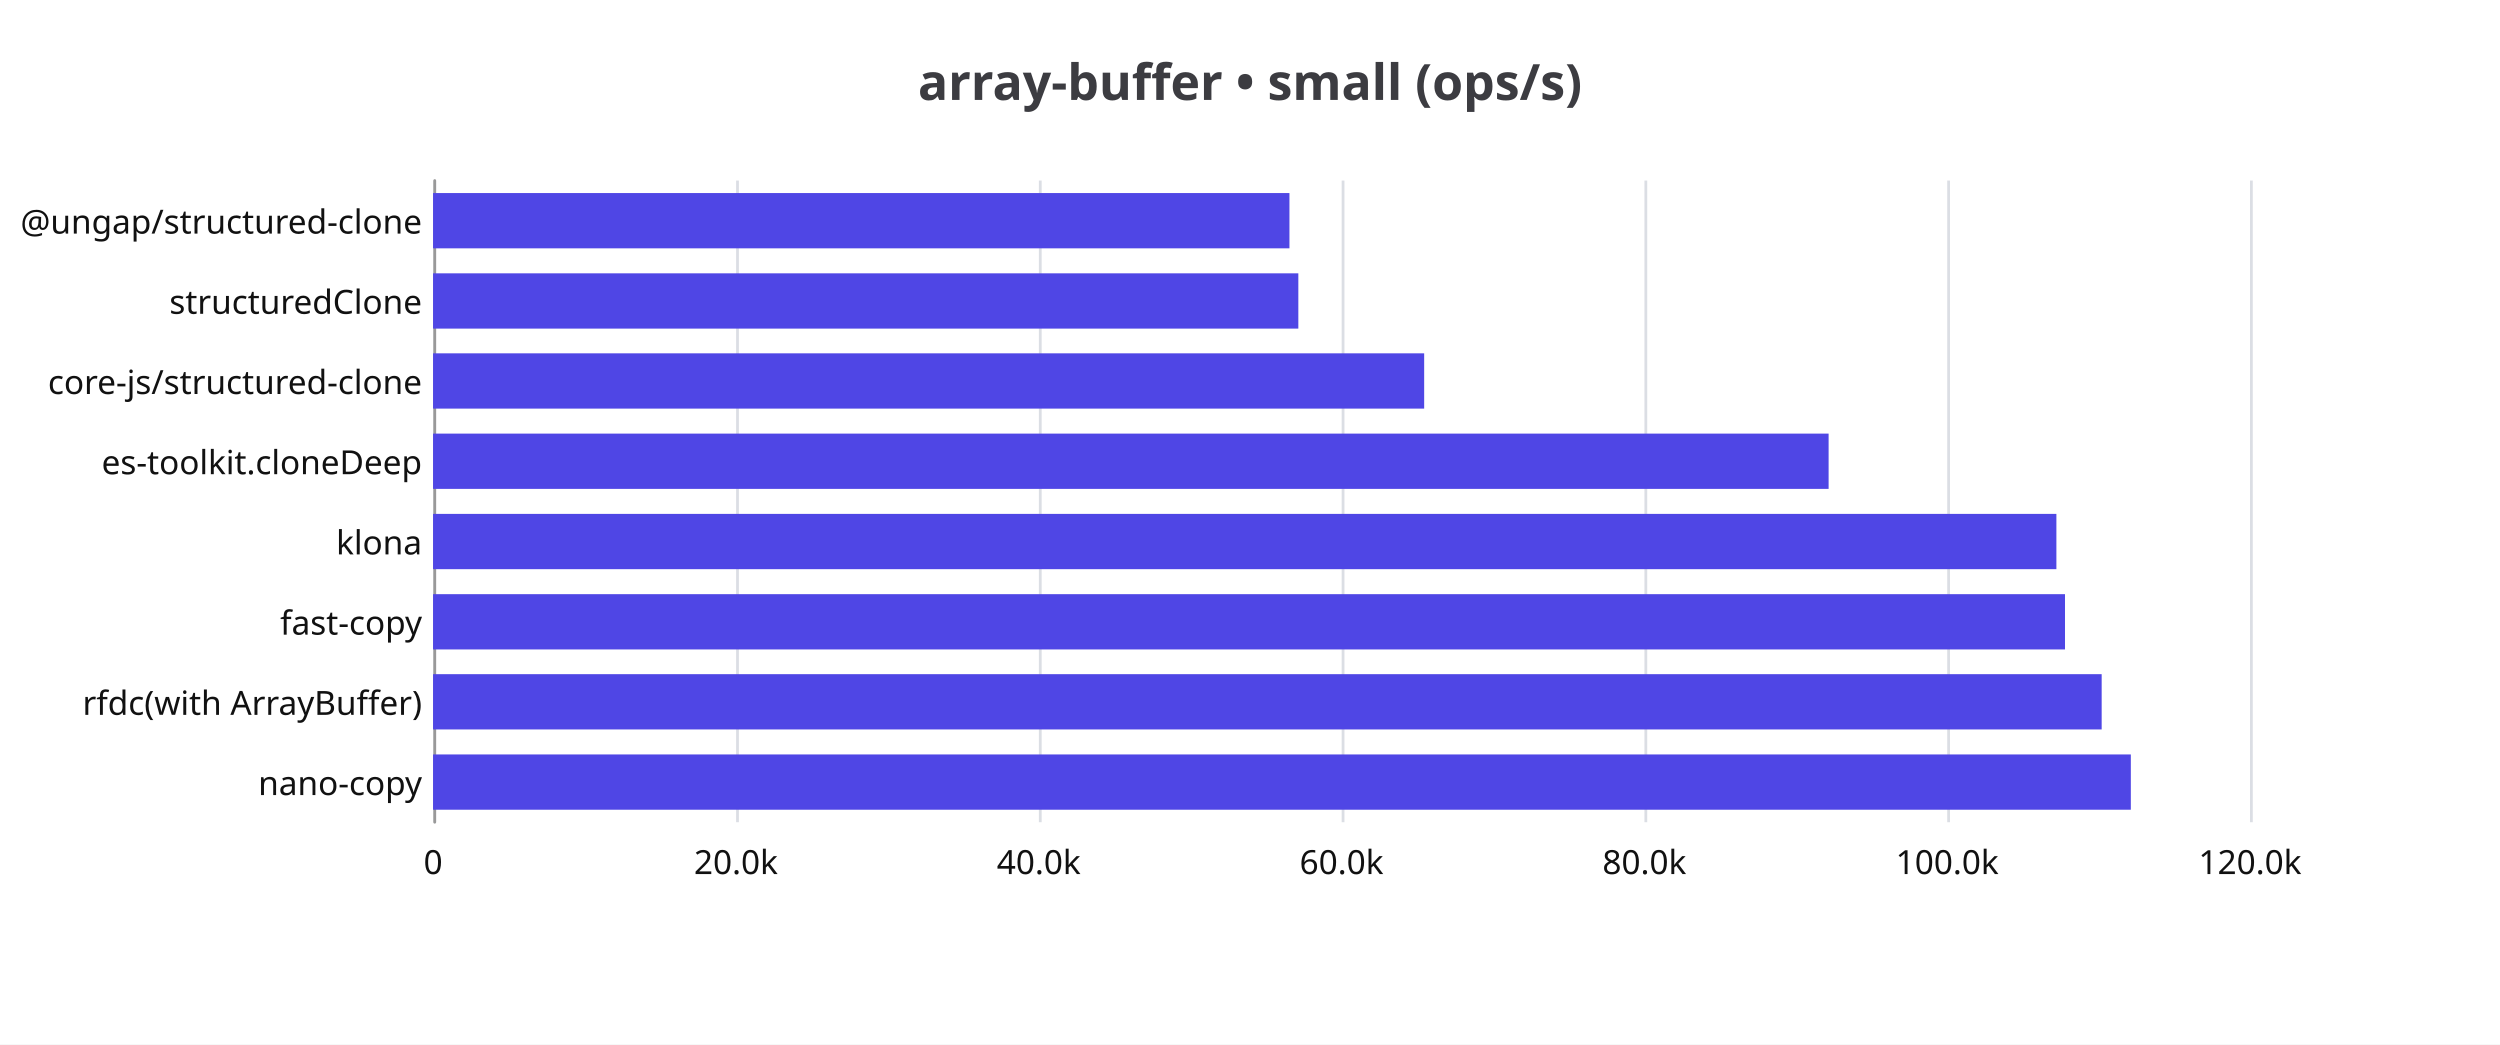
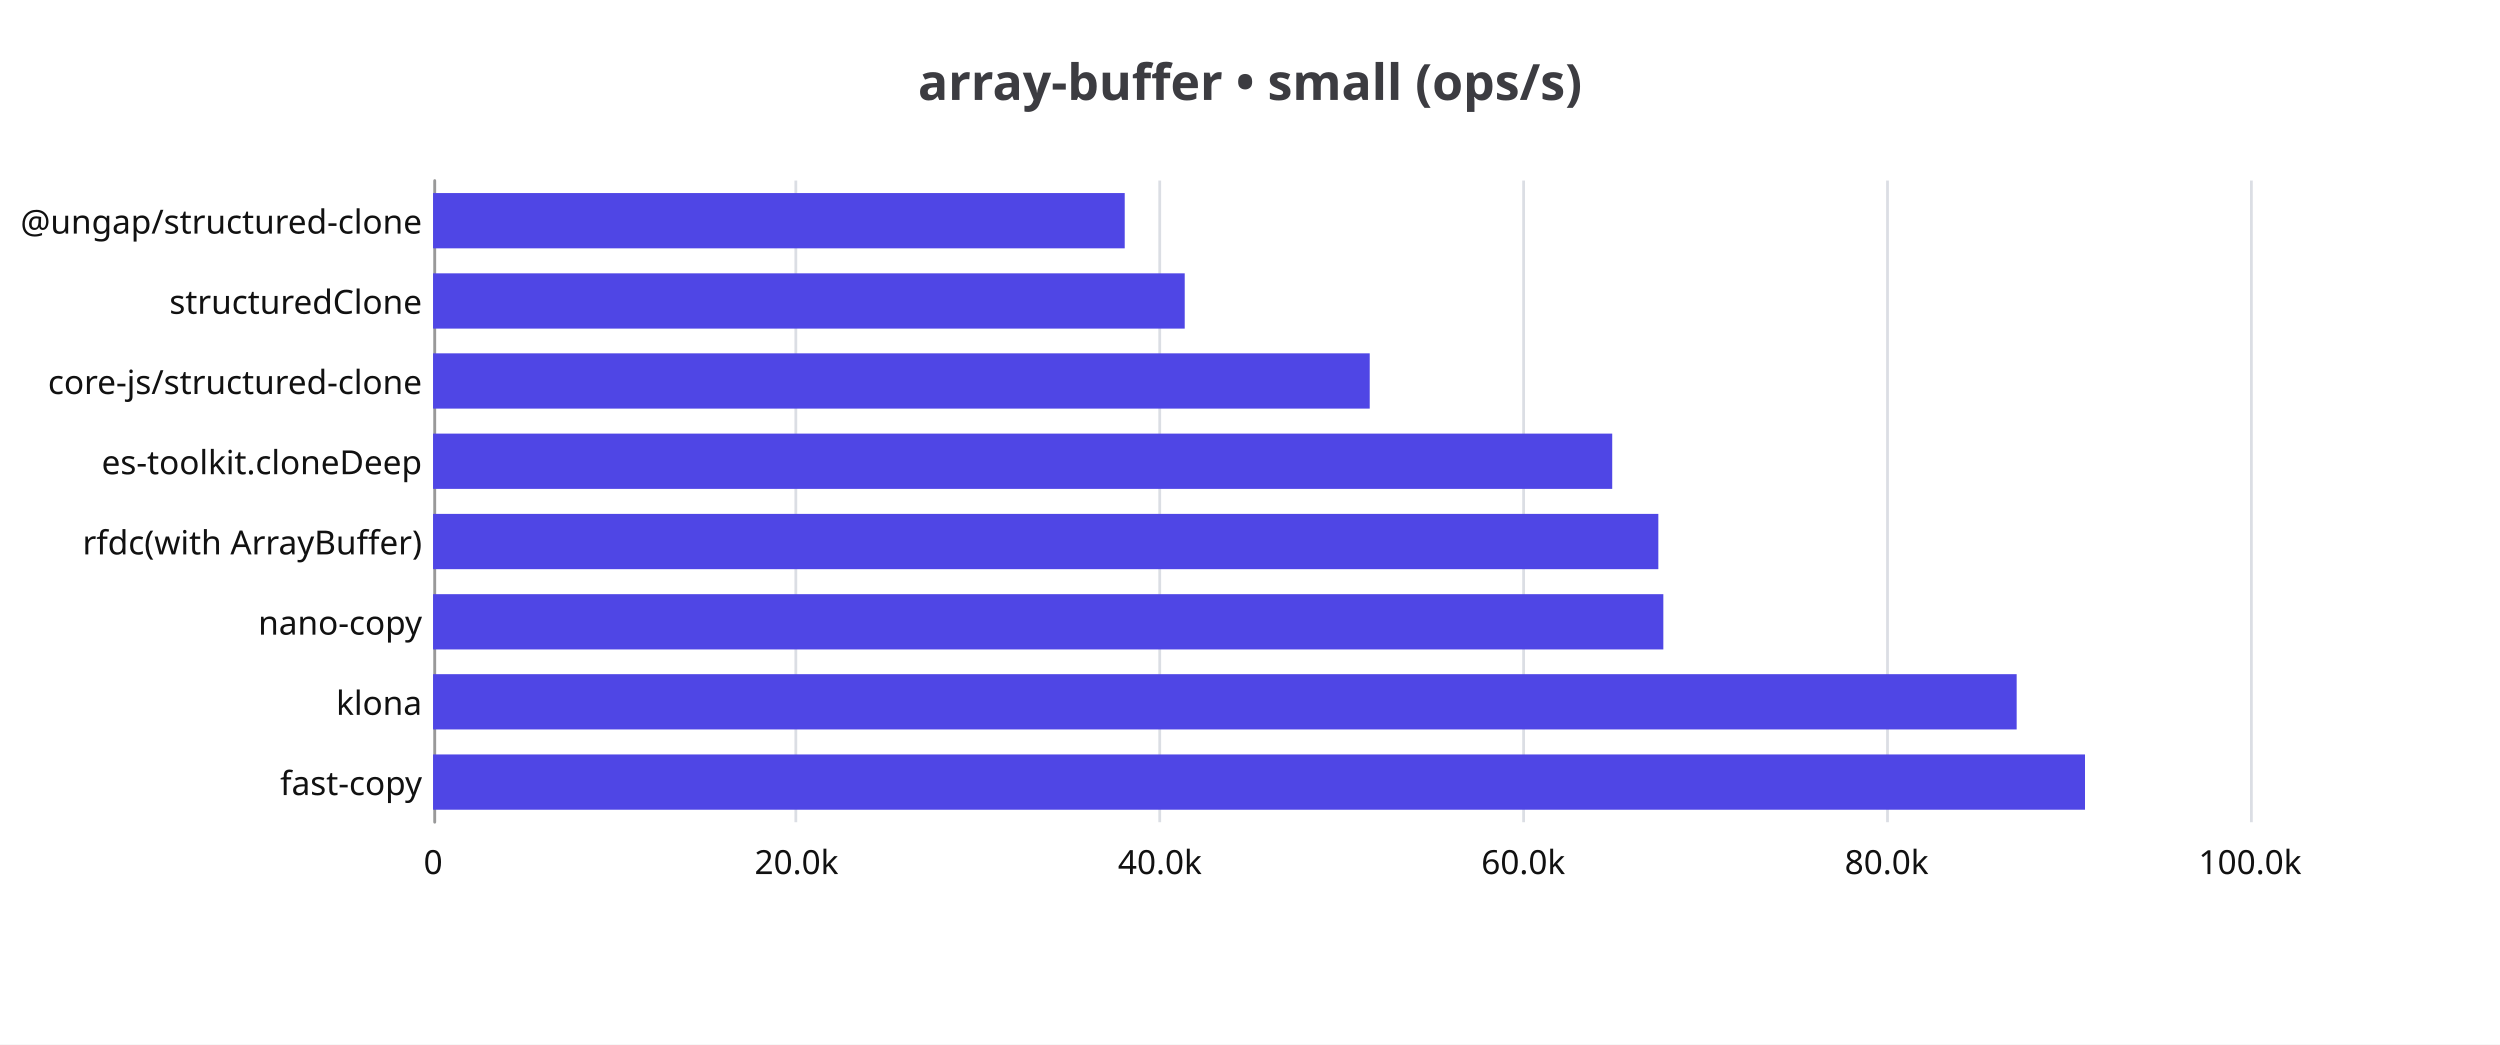
<svg xmlns="http://www.w3.org/2000/svg" width="900" height="376" version="1.1" baseProfile="full" viewBox="0 0 900 376">
  <rect width="900" height="376" x="0" y="0" fill="#ffffff" />
  <path d="M156.5 65L156.5 296" fill="none" pointer-events="visible" stroke="#dbdee4" class="zr10-cls-20" />
-   <path d="M265.5 65L265.5 296" fill="none" pointer-events="visible" stroke="#dbdee4" class="zr10-cls-20" />
-   <path d="M374.5 65L374.5 296" fill="none" pointer-events="visible" stroke="#dbdee4" class="zr10-cls-20" />
-   <path d="M483.5 65L483.5 296" fill="none" pointer-events="visible" stroke="#dbdee4" class="zr10-cls-20" />
-   <path d="M592.5 65L592.5 296" fill="none" pointer-events="visible" stroke="#dbdee4" class="zr10-cls-20" />
-   <path d="M701.5 65L701.5 296" fill="none" pointer-events="visible" stroke="#dbdee4" class="zr10-cls-20" />
+   <path d="M286.5 65L286.5 296" fill="none" pointer-events="visible" stroke="#dbdee4" class="zr10-cls-20" />
+   <path d="M417.5 65L417.5 296" fill="none" pointer-events="visible" stroke="#dbdee4" class="zr10-cls-20" />
+   <path d="M548.5 65L548.5 296" fill="none" pointer-events="visible" stroke="#dbdee4" class="zr10-cls-20" />
+   <path d="M679.5 65L679.5 296" fill="none" pointer-events="visible" stroke="#dbdee4" class="zr10-cls-20" />
  <path d="M810.5 65L810.5 296" fill="none" pointer-events="visible" stroke="#dbdee4" class="zr10-cls-20" />
  <path d="M156.5 296L156.5 65" fill="none" pointer-events="visible" stroke="#999" stroke-linecap="round" class="zr10-cls-20" />
-   <text dominant-baseline="central" text-anchor="end" style="font-size:12px;font-family:Microsoft YaHei;" xml:space="preserve" transform="translate(151.92 281.5625)" fill="#111">    nano-copy</text>
-   <text dominant-baseline="central" text-anchor="end" style="font-size:12px;font-family:Microsoft YaHei;" xml:space="preserve" transform="translate(151.92 252.6875)" fill="#111">    rfdc(with ArrayBuffer)</text>
-   <text dominant-baseline="central" text-anchor="end" style="font-size:12px;font-family:Microsoft YaHei;" xml:space="preserve" transform="translate(151.92 223.8125)" fill="#111">    fast-copy</text>
-   <text dominant-baseline="central" text-anchor="end" style="font-size:12px;font-family:Microsoft YaHei;" xml:space="preserve" transform="translate(151.92 194.9375)" fill="#111">    klona</text>
+   <text dominant-baseline="central" text-anchor="end" style="font-size:12px;font-family:Microsoft YaHei;" xml:space="preserve" transform="translate(151.92 281.5625)" fill="#111">    fast-copy</text>
+   <text dominant-baseline="central" text-anchor="end" style="font-size:12px;font-family:Microsoft YaHei;" xml:space="preserve" transform="translate(151.92 252.6875)" fill="#111">    klona</text>
+   <text dominant-baseline="central" text-anchor="end" style="font-size:12px;font-family:Microsoft YaHei;" xml:space="preserve" transform="translate(151.92 223.8125)" fill="#111">    nano-copy</text>
+   <text dominant-baseline="central" text-anchor="end" style="font-size:12px;font-family:Microsoft YaHei;" xml:space="preserve" transform="translate(151.92 194.9375)" fill="#111">    rfdc(with ArrayBuffer)</text>
  <text dominant-baseline="central" text-anchor="end" style="font-size:12px;font-family:Microsoft YaHei;" xml:space="preserve" transform="translate(151.92 166.0625)" fill="#111">    es-toolkit.cloneDeep</text>
  <text dominant-baseline="central" text-anchor="end" style="font-size:12px;font-family:Microsoft YaHei;" xml:space="preserve" transform="translate(151.92 137.1875)" fill="#111">    core-js/structured-clone</text>
  <text dominant-baseline="central" text-anchor="end" style="font-size:12px;font-family:Microsoft YaHei;" xml:space="preserve" transform="translate(151.92 108.3125)" fill="#111">    structuredClone</text>
  <text dominant-baseline="central" text-anchor="end" style="font-size:12px;font-family:Microsoft YaHei;" xml:space="preserve" transform="translate(151.92 79.4375)" fill="#111">    @ungap/structured-clone</text>
  <text dominant-baseline="central" text-anchor="middle" style="font-size:12px;font-family:Microsoft YaHei;" y="6" transform="translate(155.92 304)" fill="#111">0</text>
-   <text dominant-baseline="central" text-anchor="middle" style="font-size:12px;font-family:Microsoft YaHei;" y="6" transform="translate(264.9333 304)" fill="#111">20.0k</text>
-   <text dominant-baseline="central" text-anchor="middle" style="font-size:12px;font-family:Microsoft YaHei;" y="6" transform="translate(373.9467 304)" fill="#111">40.0k</text>
-   <text dominant-baseline="central" text-anchor="middle" style="font-size:12px;font-family:Microsoft YaHei;" y="6" transform="translate(482.96 304)" fill="#111">60.0k</text>
-   <text dominant-baseline="central" text-anchor="middle" style="font-size:12px;font-family:Microsoft YaHei;" y="6" transform="translate(591.9733 304)" fill="#111">80.0k</text>
-   <text dominant-baseline="central" text-anchor="middle" style="font-size:12px;font-family:Microsoft YaHei;" y="6" transform="translate(700.9867 304)" fill="#111">100.0k</text>
-   <text dominant-baseline="central" text-anchor="middle" style="font-size:12px;font-family:Microsoft YaHei;" y="6" transform="translate(810 304)" fill="#111">120.0k</text>
-   <path d="M155.9 271.6l611.2 0l0 19.9l-611.2 0Z" fill="#4F46E5" ecmeta_series_index="0" ecmeta_data_index="0" ecmeta_ssr_type="chart" class="zr10-cls-21" />
-   <path d="M155.9 242.7l600.7 0l0 19.9l-600.7 0Z" fill="#4F46E5" ecmeta_series_index="0" ecmeta_data_index="1" ecmeta_ssr_type="chart" class="zr10-cls-21" />
-   <path d="M155.9 213.9l587.5 0l0 19.9l-587.5 0Z" fill="#4F46E5" ecmeta_series_index="0" ecmeta_data_index="2" ecmeta_ssr_type="chart" class="zr10-cls-21" />
-   <path d="M155.9 185l584.4 0l0 19.9l-584.4 0Z" fill="#4F46E5" ecmeta_series_index="0" ecmeta_data_index="3" ecmeta_ssr_type="chart" class="zr10-cls-21" />
-   <path d="M155.9 156.1l502.4 0l0 19.9l-502.4 0Z" fill="#4F46E5" ecmeta_series_index="0" ecmeta_data_index="4" ecmeta_ssr_type="chart" class="zr10-cls-21" />
-   <path d="M155.9 127.2l356.8 0l0 19.9l-356.8 0Z" fill="#4F46E5" ecmeta_series_index="0" ecmeta_data_index="5" ecmeta_ssr_type="chart" class="zr10-cls-21" />
-   <path d="M155.9 98.4l311.5 0l0 19.9l-311.5 0Z" fill="#4F46E5" ecmeta_series_index="0" ecmeta_data_index="6" ecmeta_ssr_type="chart" class="zr10-cls-21" />
-   <path d="M155.9 69.5l308.3 0l0 19.9l-308.3 0Z" fill="#4F46E5" ecmeta_series_index="0" ecmeta_data_index="7" ecmeta_ssr_type="chart" class="zr10-cls-21" />
+   <text dominant-baseline="central" text-anchor="middle" style="font-size:12px;font-family:Microsoft YaHei;" y="6" transform="translate(286.736 304)" fill="#111">20.0k</text>
+   <text dominant-baseline="central" text-anchor="middle" style="font-size:12px;font-family:Microsoft YaHei;" y="6" transform="translate(417.552 304)" fill="#111">40.0k</text>
+   <text dominant-baseline="central" text-anchor="middle" style="font-size:12px;font-family:Microsoft YaHei;" y="6" transform="translate(548.368 304)" fill="#111">60.0k</text>
+   <text dominant-baseline="central" text-anchor="middle" style="font-size:12px;font-family:Microsoft YaHei;" y="6" transform="translate(679.184 304)" fill="#111">80.0k</text>
+   <text dominant-baseline="central" text-anchor="middle" style="font-size:12px;font-family:Microsoft YaHei;" y="6" transform="translate(810 304)" fill="#111">100.0k</text>
+   <path d="M155.9 271.6l594.7 0l0 19.9l-594.7 0Z" fill="#4F46E5" ecmeta_series_index="0" ecmeta_data_index="0" ecmeta_ssr_type="chart" class="zr10-cls-21" />
+   <path d="M155.9 242.7l570.1 0l0 19.9l-570.1 0Z" fill="#4F46E5" ecmeta_series_index="0" ecmeta_data_index="1" ecmeta_ssr_type="chart" class="zr10-cls-21" />
+   <path d="M155.9 213.9l442.9 0l0 19.9l-442.9 0Z" fill="#4F46E5" ecmeta_series_index="0" ecmeta_data_index="2" ecmeta_ssr_type="chart" class="zr10-cls-21" />
+   <path d="M155.9 185l441.1 0l0 19.9l-441.1 0Z" fill="#4F46E5" ecmeta_series_index="0" ecmeta_data_index="3" ecmeta_ssr_type="chart" class="zr10-cls-21" />
+   <path d="M155.9 156.1l424.5 0l0 19.9l-424.5 0Z" fill="#4F46E5" ecmeta_series_index="0" ecmeta_data_index="4" ecmeta_ssr_type="chart" class="zr10-cls-21" />
+   <path d="M155.9 127.2l337.2 0l0 19.9l-337.2 0Z" fill="#4F46E5" ecmeta_series_index="0" ecmeta_data_index="5" ecmeta_ssr_type="chart" class="zr10-cls-21" />
+   <path d="M155.9 98.4l270.6 0l0 19.9l-270.6 0Z" fill="#4F46E5" ecmeta_series_index="0" ecmeta_data_index="6" ecmeta_ssr_type="chart" class="zr10-cls-21" />
+   <path d="M155.9 69.5l249 0l0 19.9l-249 0Z" fill="#4F46E5" ecmeta_series_index="0" ecmeta_data_index="7" ecmeta_ssr_type="chart" class="zr10-cls-21" />
  <path d="M-116.7 -5l233.4 0l0 28l-233.4 0Z" transform="translate(450 20)" fill="rgb(0,0,0)" fill-opacity="0" stroke="#3c3c41" stroke-width="0" class="zr10-cls-20" />
  <text dominant-baseline="central" text-anchor="middle" style="font-size:18px;font-family:Microsoft YaHei;font-weight:bold;" xml:space="preserve" y="9" transform="translate(450 20)" fill="#3c3c41">array-buffer • small (ops/s)</text>
  <style>
.zr10-cls-20:hover {
pointer-events:none;
}
.zr10-cls-21:hover {
cursor:pointer;
fill:rgba(86,77,251,1);
}



</style>
</svg>
